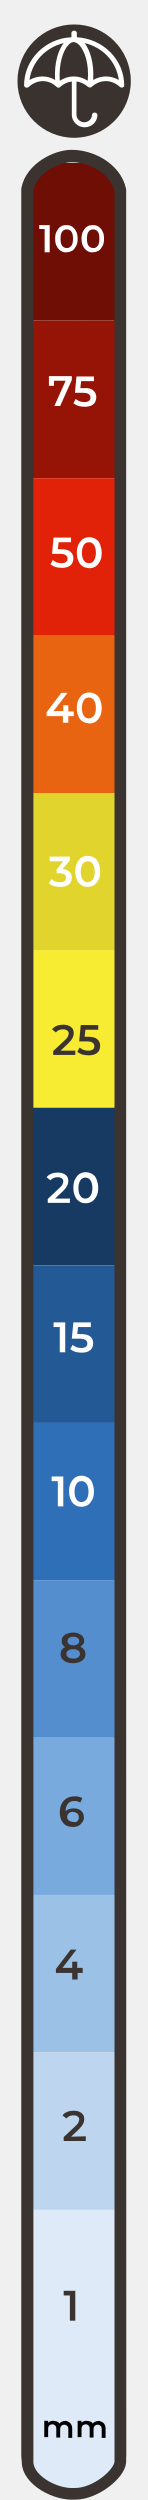
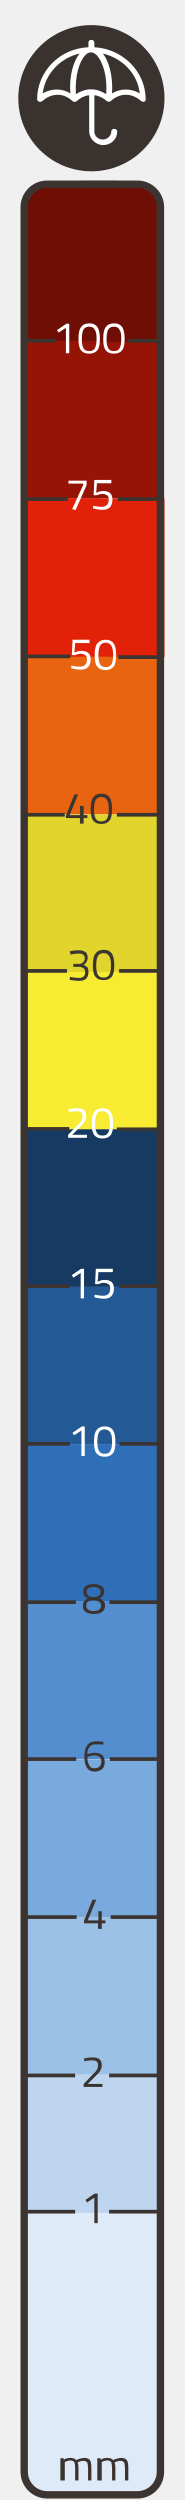
- <svg xmlns="http://www.w3.org/2000/svg" xmlns:xlink="http://www.w3.org/1999/xlink" version="1.1" id="Livello_1" x="0px" y="0px" width="38px" height="644px" viewBox="0 0 37.2 644.1" style="enable-background:new 0 0 37.2 644.1;" xml:space="preserve">
+ <svg xmlns="http://www.w3.org/2000/svg" xmlns:xlink="http://www.w3.org/1999/xlink" version="1.1" id="Livello_1" x="0px" y="0px" width="50px" height="677px" viewBox="0 0 48.7 677.2" style="enable-background:new 0 0 48.7 677.2;" xml:space="preserve">
  <style type="text/css">
- 	.st0{fill:none;stroke:#3C3430;stroke-width:3;stroke-miterlimit:10;}
- 	.st1{fill:#FFFFFF;}
- 	.st2{clip-path:url(#SVGID_00000052818600734519736840000008399988359811755152_);}
- 	.st3{fill:#6E0E04;}
- 	.st4{fill:#961405;}
- 	.st5{fill:#E22208;}
+ 	.st0{fill:#961405;}
+ 	.st1{clip-path:url(#SVGID_00000036935583372017182950000002278304134166649005_);}
+ 	.st2{fill:#6E0E04;}
+ 	.st3{clip-path:url(#SVGID_00000127036182268255474530000015413321297526935213_);}
+ 	.st4{fill:#E22208;}
+ 	.st5{clip-path:url(#SVGID_00000021106870529075285450000011135580216702876563_);}
	.st6{fill:#E86411;}
- 	.st7{fill:#E1D52D;}
- 	.st8{fill:#F7EC31;}
- 	.st9{fill:#173A62;}
- 	.st10{fill:#79AADE;}
- 	.st11{fill:#9CC1E7;}
- 	.st12{fill:#BDD5EF;}
- 	.st13{fill:#DEEAF7;}
- 	.st14{fill:#235A95;}
- 	.st15{fill:#2E6FB8;}
- 	.st16{fill:#548ECE;}
- 	.st17{fill:none;stroke:#3B3330;stroke-width:3;stroke-miterlimit:10;}
- 	.st18{fill:none;}
- 	.st19{enable-background:new    ;}
- 	.st20{fill:#3B3330;}
- 	.st21{fill:#39322E;}
- 	.st22{clip-path:url(#SVGID_00000122716154945543640160000015452057904558408627_);}
+ 	.st7{clip-path:url(#SVGID_00000075881923460346152070000000012877359779608203_);}
+ 	.st8{fill:#E1D52D;}
+ 	.st9{fill:#F7EC31;}
+ 	.st10{clip-path:url(#SVGID_00000116200056192673174010000004587463178569770679_);}
+ 	.st11{clip-path:url(#SVGID_00000183245079184641316090000006768899751419004318_);}
+ 	.st12{clip-path:url(#SVGID_00000138535819541211812090000013875130405922866597_);}
+ 	.st13{fill:#173A62;}
+ 	.st14{clip-path:url(#SVGID_00000007389802430668531000000012570592037676340614_);}
+ 	.st15{fill:#79AADE;}
+ 	.st16{clip-path:url(#SVGID_00000106866551305368863680000012347844976495338664_);}
+ 	.st17{fill:#9CC1E7;}
+ 	.st18{clip-path:url(#SVGID_00000074431418956505287820000005722178131981572266_);}
+ 	.st19{fill:#BDD5EF;}
+ 	.st20{clip-path:url(#SVGID_00000144314102544704834880000008139282621727940231_);}
+ 	.st21{fill:#DEEAF7;}
+ 	.st22{clip-path:url(#SVGID_00000144314834918616649370000016096316295431244987_);}
+ 	.st23{fill:#235A95;}
+ 	.st24{clip-path:url(#SVGID_00000040542650327985826720000015021472787630359441_);}
+ 	.st25{fill:#2E6FB8;}
+ 	.st26{fill:#548ECE;}
+ 	.st27{fill:#39322E;}
+ 	.st28{fill:none;}
+ 	.st29{fill:none;stroke:#3C3430;stroke-width:2;stroke-miterlimit:9.772;}
+ 	.st30{fill:#3B3330;}
+ 	.st31{fill:#FFFFFF;}
+ 	.st32{fill:#3C3530;}
+ 	.st33{fill:none;stroke:#3C3430;stroke-miterlimit:9.772;}
</style>
-   <path class="st0" d="M30.6,632.7c-0.3,3.7-6.4,8.1-11.7,8.1l0,0c-5.2,0.4-12.3-3.6-12.3-8.1V48.6c1.1-5.3,7.4-8.5,11.5-8.5l0,0  c4.9,0,11.2,3.1,12.4,8.7L30.6,632.7L30.6,632.7z" />
-   <g>
-     <g>
-       <path class="st1" d="M19.1,82.6h-1.4v1.8h-1.4v-1.8h-4.4v-1l3.9-5.1h1.6l-3.7,4.8h2.6v-1.6h1.4v1.6h1.4V82.6z" />
-       <path class="st1" d="M25.4,83.2v1.2h-5.8v-1l3.1-3c0.4-0.3,0.6-0.6,0.7-0.9s0.2-0.5,0.2-0.7c0-0.4-0.1-0.6-0.4-0.8    c-0.2-0.2-0.6-0.3-1.1-0.3c-0.8,0-1.4,0.3-1.8,0.8l-1-0.8c0.3-0.4,0.7-0.7,1.2-1c0.5-0.2,1.1-0.3,1.8-0.3c0.9,0,1.5,0.2,2.1,0.6    c0.5,0.4,0.8,1,0.8,1.7c0,0.4-0.1,0.8-0.3,1.2s-0.5,0.8-1,1.3l-2.1,2L25.4,83.2L25.4,83.2z" />
-     </g>
-   </g>
-   <g>
-     <defs>
-       <path id="SVGID_1_" d="M30.7,633.8c-0.3,3.7-6.4,8.1-11.7,8.1l0,0c-5.2,0.4-12.3-3.6-12.3-8.1V49.7c1.1-5.3,7.4-8.5,11.5-8.5l0,0    c4.9,0,11.2,3.1,12.4,8.7L30.7,633.8L30.7,633.8z" />
-     </defs>
-     <clipPath id="SVGID_00000137133785595250897340000004577328620822987965_">
-       <use xlink:href="#SVGID_1_" style="overflow:visible;" />
-     </clipPath>
-     <g style="clip-path:url(#SVGID_00000137133785595250897340000004577328620822987965_);">
+   <g>
+     <g>
      <g>
        <g>
-           <defs>
-             <path id="SVGID_00000065792402485227024430000011800781530624343472_" d="M36.6,633.9c-0.5,4.7-8.1,10.4-14.7,10.4l0,0       c-6.6,0.5-15.6-4.6-15.6-10.4v-743.1C7.8-116,15.6-120,20.9-120l0,0c6.1,0,14.2,4.1,15.7,11V633.9L36.6,633.9z" />
-           </defs>
-           <clipPath id="SVGID_00000073000515459826967060000002265992591540797597_">
-             <use xlink:href="#SVGID_00000065792402485227024430000011800781530624343472_" style="overflow:visible;" />
-           </clipPath>
-         </g>
-       </g>
-     </g>
-     <g style="clip-path:url(#SVGID_00000137133785595250897340000004577328620822987965_);">
+           <rect x="5.5" y="92.3" class="st0" width="37.3" height="42.7" />
+         </g>
+       </g>
+     </g>
+   </g>
+   <g>
+     <g>
+       <defs>
+         <path id="SVGID_1_" d="M43.4,672.4c-0.5,3.9-10.1,8.5-18.5,8.5l0,0c-8.2,0.4-19.5-3.8-19.5-8.5V57.9C7.2,52.3,17.2,49,23.7,49     l0,0c7.7,0,17.7,3.3,19.6,9.2L43.4,672.4L43.4,672.4z" />
+       </defs>
+       <clipPath id="SVGID_00000057113226460528357440000003580443586526070168_">
+         <use xlink:href="#SVGID_1_" style="overflow:visible;" />
+       </clipPath>
+     </g>
+     <g>
+       <defs>
+         <path id="SVGID_00000174588692066252484220000005299256107865341887_" d="M43.4,672.4c-0.5,3.9-10.1,8.5-18.5,8.5l0,0     c-8.2,0.4-19.5-3.8-19.5-8.5V57.9C7.2,52.3,17.2,49,23.7,49l0,0c7.7,0,17.7,3.3,19.6,9.2L43.4,672.4L43.4,672.4z" />
+       </defs>
+       <clipPath id="SVGID_00000014600786985444278980000007600075944938578834_">
+         <use xlink:href="#SVGID_00000174588692066252484220000005299256107865341887_" style="overflow:visible;" />
+       </clipPath>
+     </g>
+     <g>
+       <defs>
+         <path id="SVGID_00000050659794431878937160000014321610803858411441_" d="M43.4,672.4c-0.5,3.9-10.1,8.5-18.5,8.5l0,0     c-8.2,0.4-19.5-3.8-19.5-8.5V57.9C7.2,52.3,17.2,49,23.7,49l0,0c7.7,0,17.7,3.3,19.6,9.2L43.4,672.4L43.4,672.4z" />
+       </defs>
+       <clipPath id="SVGID_00000151522954795320850860000005375796333255656075_">
+         <use xlink:href="#SVGID_00000050659794431878937160000014321610803858411441_" style="overflow:visible;" />
+       </clipPath>
+     </g>
+     <g>
+       <defs>
+         <path id="SVGID_00000046338940681320190790000009229782511480818876_" d="M43.4,672.4c-0.5,3.9-10.1,8.5-18.5,8.5l0,0     c-8.2,0.4-19.5-3.8-19.5-8.5V54.7C7.2,49.2,17.2,49,23.7,49l0,0c7.7,0,17.7-0.7,19.6,5.2L43.4,672.4L43.4,672.4z" />
+       </defs>
+       <clipPath id="SVGID_00000109748294698644545660000013437850586184444325_">
+         <use xlink:href="#SVGID_00000046338940681320190790000009229782511480818876_" style="overflow:visible;" />
+       </clipPath>
+       <g style="clip-path:url(#SVGID_00000109748294698644545660000013437850586184444325_);">
+         <g>
+           <g>
+             <rect x="-20" y="49" class="st2" width="100.4" height="43.7" />
+           </g>
+         </g>
+       </g>
+     </g>
+     <g>
+       <defs>
+         <path id="SVGID_00000000195881647943635560000014992008323904393361_" d="M43.4,672.4L43.4,672.4c-0.5,3.9-10.1,8.5-18.5,8.5l0,0     c-8.2,0.4-19.5-3.8-19.5-8.5L5.9,54.5C7.6,49,17.2,49,23.7,49l0,0" />
+       </defs>
+       <clipPath id="SVGID_00000133528198262670547150000012658729889542102183_">
+         <use xlink:href="#SVGID_00000000195881647943635560000014992008323904393361_" style="overflow:visible;" />
+       </clipPath>
+       <g style="clip-path:url(#SVGID_00000133528198262670547150000012658729889542102183_);">
+         <g>
+           <g>
+             <rect x="-24.9" y="92.3" class="st0" width="100.4" height="42.7" />
+           </g>
+         </g>
+       </g>
+     </g>
+     <g>
      <g>
        <g>
-           <defs>
-             <path id="SVGID_00000078044944776956227150000014888166514966529447_" d="M36.6,633.9c-0.5,4.7-8.1,10.4-14.7,10.4l0,0       c-6.6,0.5-15.6-4.6-15.6-10.4v-743.1C7.8-116,15.6-120,20.9-120l0,0c6.1,0,14.2,4.1,15.7,11V633.9L36.6,633.9z" />
-           </defs>
-           <clipPath id="SVGID_00000089575662513751332660000013178631069702386840_">
-             <use xlink:href="#SVGID_00000078044944776956227150000014888166514966529447_" style="overflow:visible;" />
-           </clipPath>
-         </g>
-       </g>
-     </g>
-     <g style="clip-path:url(#SVGID_00000137133785595250897340000004577328620822987965_);">
+           <g>
+             <rect x="5.5" y="135" class="st4" width="38.4" height="43" />
+           </g>
+         </g>
+       </g>
+     </g>
+     <g>
+       <defs>
+         <path id="SVGID_00000134236724565350026290000010253512052788790975_" d="M43.4,672.4c-0.5,3.9-10.1,8.5-18.5,8.5l0,0     c-8.2,0.4-19.5-3.8-19.5-8.5L5.9,55c1.7-5.6,11.3-6,17.8-6l0,0c7.7,0,17.9-0.4,19.6,9.2L43.4,672.4L43.4,672.4z" />
+       </defs>
+       <clipPath id="SVGID_00000140731735150607852340000013137749800292855193_">
+         <use xlink:href="#SVGID_00000134236724565350026290000010253512052788790975_" style="overflow:visible;" />
+       </clipPath>
+       <g style="clip-path:url(#SVGID_00000140731735150607852340000013137749800292855193_);">
+         <g>
+           <g>
+             <rect x="-20.5" y="177.9" class="st6" width="100.4" height="42.7" />
+           </g>
+         </g>
+       </g>
+     </g>
+     <g>
+       <defs>
+         <path id="SVGID_00000012431886272665289740000017130627383565517985_" d="M43.4,672.4c-0.5,3.9-10.1,8.5-18.5,8.5l0,0     c-8.2,0.4-19.5-3.8-19.5-8.5L5.9,54.5C7.6,49,17.2,49,23.7,49l0,0c7.7,0,18-0.5,19.6,9.2L43.4,672.4L43.4,672.4z" />
+       </defs>
+       <clipPath id="SVGID_00000178919899294485725050000014272564711521931194_">
+         <use xlink:href="#SVGID_00000012431886272665289740000017130627383565517985_" style="overflow:visible;" />
+       </clipPath>
+       <g style="clip-path:url(#SVGID_00000178919899294485725050000014272564711521931194_);">
+         <g>
+           <g>
+             <rect x="-19.5" y="220.6" class="st8" width="100.4" height="42.7" />
+           </g>
+         </g>
+       </g>
+       <g style="clip-path:url(#SVGID_00000178919899294485725050000014272564711521931194_);">
+         <g>
+           <g>
+             <rect x="-26.4" y="263.3" class="st9" width="100.4" height="42.7" />
+           </g>
+         </g>
+       </g>
+     </g>
+     <g>
+       <defs>
+         <path id="SVGID_00000134965889772263798380000005386070221970464690_" d="M43.3,58.1l0.2,614.3l0,0c-0.5,3.9-10.1,8.5-18.5,8.5     l0,0c-8.2,0.4-19.5-3.8-19.5-8.5" />
+       </defs>
+       <defs>
+         <path id="SVGID_00000144320301201374224300000011610703960961077936_" d="M23.7,49L23.7,49" />
+       </defs>
+       <clipPath id="SVGID_00000163791407285647657110000000125368842187937172_">
+         <use xlink:href="#SVGID_00000134965889772263798380000005386070221970464690_" style="overflow:visible;" />
+       </clipPath>
+       <clipPath id="SVGID_00000163767112965851035970000002016350333101141408_" style="clip-path:url(#SVGID_00000163791407285647657110000000125368842187937172_);">
+         <use xlink:href="#SVGID_00000144320301201374224300000011610703960961077936_" style="overflow:visible;" />
+       </clipPath>
+       <g style="clip-path:url(#SVGID_00000163767112965851035970000002016350333101141408_);">
+         <g>
+           <g>
+             <rect x="-19.5" y="263.2" class="st9" width="100.4" height="42.7" />
+           </g>
+         </g>
+       </g>
+     </g>
+     <g>
+       <defs>
+         <path id="SVGID_00000083796892435118368210000007622142680729730235_" d="M43.3,58.1l0.2,614.3l0,0c-0.5,3.9-10.1,8.5-18.5,8.5     l0,0c-8.2,0.4-19.5-3.8-19.5-8.5V55.3C7.2,49.7,17.2,49,23.7,49l0,0" />
+       </defs>
+       <clipPath id="SVGID_00000179616832699713112670000004678120171310433973_">
+         <use xlink:href="#SVGID_00000083796892435118368210000007622142680729730235_" style="overflow:visible;" />
+       </clipPath>
+       <g style="clip-path:url(#SVGID_00000179616832699713112670000004678120171310433973_);">
+         <g>
+           <g>
+             <rect x="-19.5" y="305.9" class="st13" width="100.4" height="42.7" />
+           </g>
+         </g>
+       </g>
+     </g>
+     <g>
+       <defs>
+         <path id="SVGID_00000062176774534883555820000012639285653605874570_" d="M43.4,672.4c-0.5,3.9-10.1,8.5-18.5,8.5l0,0     c-8.2,0.4-19.5-3.8-19.5-8.5V54.7C7.2,49.2,17.2,49,23.7,49l0,0c7.7,0,18.2-0.4,19.6,9.2L43.4,672.4L43.4,672.4z" />
+       </defs>
+       <clipPath id="SVGID_00000135665285246273671790000000770559389886263937_">
+         <use xlink:href="#SVGID_00000062176774534883555820000012639285653605874570_" style="overflow:visible;" />
+       </clipPath>
+       <g style="clip-path:url(#SVGID_00000135665285246273671790000000770559389886263937_);">
+         <g>
+           <g>
+             <rect x="-18.2" y="476.7" class="st15" width="100.4" height="42.7" />
+           </g>
+         </g>
+       </g>
+     </g>
+     <g>
+       <defs>
+         <path id="SVGID_00000114765499185265428020000006546847221456717449_" d="M43.4,672.4c-0.5,3.9-10.1,8.5-18.5,8.5l0,0     c-8.2,0.4-19.5-3.8-19.5-8.5V54.7C7.2,49.2,17.2,49,23.7,49l0,0c7.7,0,18.2-0.9,19.6,9.2L43.4,672.4L43.4,672.4z" />
+       </defs>
+       <clipPath id="SVGID_00000037660873336511623980000004299310445011147421_">
+         <use xlink:href="#SVGID_00000114765499185265428020000006546847221456717449_" style="overflow:visible;" />
+       </clipPath>
+       <g style="clip-path:url(#SVGID_00000037660873336511623980000004299310445011147421_);">
+         <g>
+           <g>
+             <rect x="-18.2" y="519.3" class="st17" width="100.4" height="42.7" />
+           </g>
+         </g>
+       </g>
+     </g>
+     <g>
+       <defs>
+         <path id="SVGID_00000119083019953330740150000004367116963808291756_" d="M43.4,672.4c-0.5,3.9-10.1,8.5-18.5,8.5l0,0     c-8.2,0.4-19.5-3.8-19.5-8.5l0-614.5C5.3,43.6,17.1,48.8,23.7,49l0,0c7.7,0,18.3-0.5,19.6,9.2L43.4,672.4L43.4,672.4z" />
+       </defs>
+       <clipPath id="SVGID_00000145779120727482837670000003386434907150976672_">
+         <use xlink:href="#SVGID_00000119083019953330740150000004367116963808291756_" style="overflow:visible;" />
+       </clipPath>
+       <g style="clip-path:url(#SVGID_00000145779120727482837670000003386434907150976672_);">
+         <g>
+           <g>
+             <rect x="-17.3" y="562" class="st19" width="100.4" height="42.7" />
+           </g>
+         </g>
+       </g>
+     </g>
+     <g>
+       <defs>
+         <path id="SVGID_00000052096100893791705530000008001213003451490699_" d="M43.4,672.4c-0.5,3.9-10.4,3.3-18.8,3.3l0,0     c-8.2,0.4-18.8,0.6-18.8-4.2V53.5C7.6,48,17.2,49,23.7,49l0,0c7.7,0,17.7,0.3,19.6,6.2L43.4,672.4L43.4,672.4z" />
+       </defs>
+       <clipPath id="SVGID_00000063630882696799682520000005951913232873136773_">
+         <use xlink:href="#SVGID_00000052096100893791705530000008001213003451490699_" style="overflow:visible;" />
+       </clipPath>
+       <g style="clip-path:url(#SVGID_00000063630882696799682520000005951913232873136773_);">
+         <g>
+           <g>
+             <rect x="-17.6" y="599.4" class="st21" width="100.4" height="79" />
+           </g>
+         </g>
+       </g>
+     </g>
+     <g>
+       <defs>
+         <path id="SVGID_00000120549214030068762460000001101385211975689899_" d="M43.4,672.4c-0.5,3.9-10.4,3.3-18.8,3.3l0,0     c-8.2,0.4-19.2,1.4-19.2-3.3L5.9,54.5C7.6,49,17.2,49,23.7,49l0,0c7.7,0,17.2,0.6,19.1,6.5L43.4,672.4L43.4,672.4z" />
+       </defs>
+       <clipPath id="SVGID_00000169517188688372266840000007642408613333983391_">
+         <use xlink:href="#SVGID_00000120549214030068762460000001101385211975689899_" style="overflow:visible;" />
+       </clipPath>
+       <g style="clip-path:url(#SVGID_00000169517188688372266840000007642408613333983391_);">
+         <g>
+           <g>
+             <rect x="-18.2" y="348.6" class="st23" width="100.4" height="42.7" />
+           </g>
+         </g>
+       </g>
+     </g>
+     <g>
+       <defs>
+         <path id="SVGID_00000112634148587223466080000009805358659770242960_" d="M43.4,672.4c-0.5,3.9-10.4,3.3-18.8,3.3l0,0     c-8.2,0.4-19.2,1.4-18.4-2.8V55.2C7.2,49.2,17.2,49,23.7,49l0,0c7.7,0,17.2,0.3,19,6.2L43.4,672.4L43.4,672.4z" />
+       </defs>
+       <clipPath id="SVGID_00000011745999207622985170000014057735206224716982_">
+         <use xlink:href="#SVGID_00000112634148587223466080000009805358659770242960_" style="overflow:visible;" />
+       </clipPath>
+       <g style="clip-path:url(#SVGID_00000011745999207622985170000014057735206224716982_);">
+         <g>
+           <g>
+             <rect x="-18.2" y="391.2" class="st25" width="100.4" height="42.7" />
+           </g>
+         </g>
+       </g>
+     </g>
+     <g>
      <g>
        <g>
-           <defs>
-             <path id="SVGID_00000059283027127370074840000010048295623567392650_" d="M36.6,633.9c-0.5,4.7-8.1,10.4-14.7,10.4l0,0       c-6.6,0.5-15.6-4.6-15.6-10.4v-743.1C7.8-116,15.6-120,20.9-120l0,0c6.1,0,14.2,4.1,15.7,11V633.9L36.6,633.9z" />
-           </defs>
-           <clipPath id="SVGID_00000126320731780370392370000004163225428307924911_">
-             <use xlink:href="#SVGID_00000059283027127370074840000010048295623567392650_" style="overflow:visible;" />
-           </clipPath>
-         </g>
-       </g>
-     </g>
-     <g style="clip-path:url(#SVGID_00000137133785595250897340000004577328620822987965_);">
-       <g>
-         <g>
-           <rect x="-9.7" y="42" class="st3" width="63.5" height="40.6" />
-         </g>
-       </g>
-     </g>
-     <g style="clip-path:url(#SVGID_00000137133785595250897340000004577328620822987965_);">
-       <g>
-         <g>
-           <rect x="-9.7" y="82.6" class="st4" width="63.5" height="40.6" />
-         </g>
-       </g>
-     </g>
-     <g style="clip-path:url(#SVGID_00000137133785595250897340000004577328620822987965_);">
-       <g>
-         <g>
-           <rect x="-9.7" y="123.2" class="st5" width="63.5" height="40.6" />
-         </g>
-       </g>
-     </g>
-     <g style="clip-path:url(#SVGID_00000137133785595250897340000004577328620822987965_);">
-       <g>
-         <g>
-           <rect x="-9.7" y="163.7" class="st6" width="63.5" height="40.6" />
-         </g>
-       </g>
-     </g>
-     <g style="clip-path:url(#SVGID_00000137133785595250897340000004577328620822987965_);">
-       <g>
-         <g>
-           <rect x="-9.1" y="204.3" class="st7" width="63.5" height="40.6" />
-         </g>
-       </g>
-     </g>
-     <g style="clip-path:url(#SVGID_00000137133785595250897340000004577328620822987965_);">
-       <g>
-         <g>
-           <rect x="-9.1" y="244.8" class="st8" width="63.5" height="40.6" />
-         </g>
-       </g>
-     </g>
-     <g style="clip-path:url(#SVGID_00000137133785595250897340000004577328620822987965_);">
-       <g>
-         <g>
-           <rect x="-9.1" y="285.4" class="st9" width="63.5" height="40.6" />
-         </g>
-       </g>
-     </g>
-     <g style="clip-path:url(#SVGID_00000137133785595250897340000004577328620822987965_);">
-       <g>
-         <g>
-           <rect x="-8.3" y="447.7" class="st10" width="63.5" height="40.6" />
-         </g>
-       </g>
-     </g>
-     <g style="clip-path:url(#SVGID_00000137133785595250897340000004577328620822987965_);">
-       <g>
-         <g>
-           <rect x="-8.3" y="488.2" class="st11" width="63.5" height="40.6" />
-         </g>
-       </g>
-     </g>
-     <g style="clip-path:url(#SVGID_00000137133785595250897340000004577328620822987965_);">
-       <g>
-         <g>
-           <rect x="-7.7" y="528.8" class="st12" width="63.5" height="40.6" />
-         </g>
-       </g>
-     </g>
-     <g style="clip-path:url(#SVGID_00000137133785595250897340000004577328620822987965_);">
-       <g>
-         <g>
-           <rect x="-7.7" y="569.3" class="st13" width="63.5" height="75.1" />
-         </g>
-       </g>
-     </g>
-     <g style="clip-path:url(#SVGID_00000137133785595250897340000004577328620822987965_);">
-       <g>
-         <g>
-           <rect x="-8.3" y="326" class="st14" width="63.5" height="40.6" />
-         </g>
-       </g>
-     </g>
-     <g style="clip-path:url(#SVGID_00000137133785595250897340000004577328620822987965_);">
-       <g>
-         <g>
-           <rect x="-8.3" y="366.5" class="st15" width="63.5" height="40.6" />
-         </g>
-       </g>
-     </g>
-     <g style="clip-path:url(#SVGID_00000137133785595250897340000004577328620822987965_);">
-       <g>
-         <g>
-           <rect x="-8.3" y="407.1" class="st16" width="63.5" height="40.6" />
-         </g>
-       </g>
-     </g>
-   </g>
-   <path class="st17" d="M30.6,634.3c-0.2,3.1-6.4,8.2-11.6,8.2l0,0c-5.2,0.4-12.3-3.6-12.3-8.2V48.8c1.2-5.4,7.3-8.5,11.5-8.5l0,0  c4.8,0,11.2,3.2,12.4,8.7V634.3L30.6,634.3z" />
-   <rect x="7" y="50" class="st18" width="23.9" height="11.5" />
-   <rect x="6.6" y="83.6" class="st18" width="23.9" height="11.5" />
-   <rect x="6.6" y="117.3" class="st18" width="23.9" height="11.5" />
-   <rect x="6.6" y="180" class="st18" width="23.9" height="11.5" />
-   <rect x="7" y="213" class="st18" width="23.9" height="11.5" />
-   <rect x="6.9" y="244.2" class="st18" width="23.9" height="11.5" />
-   <rect x="7" y="275.9" class="st18" width="23.9" height="11.5" />
-   <rect x="7" y="307.7" class="st18" width="23.9" height="11.5" />
-   <rect x="7" y="338.8" class="st18" width="23.9" height="11.5" />
-   <rect x="7" y="369.7" class="st18" width="23.9" height="11.5" />
-   <rect x="6.6" y="402.8" class="st18" width="23.9" height="11.5" />
-   <rect x="7" y="434.7" class="st18" width="23.9" height="11.5" />
-   <rect x="7" y="467.5" class="st18" width="23.9" height="11.5" />
-   <rect x="5.9" y="498.5" class="st18" width="23.9" height="11.5" />
-   <rect x="7" y="530" class="st18" width="23.9" height="11.5" />
-   <rect x="5.9" y="561.7" class="st18" width="23.9" height="11.5" />
-   <rect x="7" y="594" class="st18" width="23.9" height="11.4" />
-   <rect x="-2.7" y="618.7" class="st18" width="39.7" height="18.7" />
-   <g class="st19">
-     <path d="M17.7,624.3c0.3,0.3,0.5,0.8,0.5,1.4v2.4h-1v-2.3c0-0.4-0.1-0.6-0.3-0.8s-0.4-0.3-0.7-0.3c-0.3,0-0.6,0.1-0.8,0.3   s-0.3,0.5-0.3,0.9v2.1h-1v-2.3c0-0.4-0.1-0.6-0.3-0.8s-0.4-0.3-0.7-0.3s-0.6,0.1-0.8,0.3s-0.3,0.5-0.3,0.9v2.1h-1v-4.2h1v0.5   c0.2-0.2,0.4-0.3,0.6-0.4c0.2-0.1,0.5-0.1,0.8-0.1s0.6,0.1,0.9,0.2c0.3,0.1,0.5,0.3,0.6,0.5c0.2-0.2,0.4-0.4,0.7-0.5   s0.6-0.2,0.9-0.2C17,623.8,17.4,624,17.7,624.3z" />
-     <path d="M26.3,624.3c0.3,0.3,0.5,0.8,0.5,1.4v2.4h-1v-2.3c0-0.4-0.1-0.6-0.3-0.8c-0.2-0.2-0.4-0.3-0.7-0.3c-0.3,0-0.6,0.1-0.8,0.3   c-0.2,0.2-0.3,0.5-0.3,0.9v2.1h-1v-2.3c0-0.4-0.1-0.6-0.3-0.8s-0.4-0.3-0.7-0.3c-0.3,0-0.6,0.1-0.8,0.3c-0.2,0.2-0.3,0.5-0.3,0.9   v2.1h-1v-4.2h1v0.5c0.2-0.2,0.4-0.3,0.6-0.4c0.2-0.1,0.5-0.1,0.8-0.1s0.6,0.1,0.9,0.2c0.3,0.1,0.5,0.3,0.6,0.5   c0.2-0.2,0.4-0.4,0.7-0.5c0.3-0.1,0.6-0.2,0.9-0.2C25.5,623.8,26,624,26.3,624.3z" />
-   </g>
-   <g>
-     <path class="st20" d="M19,590.2v7.7h-1.4v-6.5H16v-1.2H19z" />
-   </g>
-   <g>
-     <path class="st20" d="M21.7,550.4v1.2H16v-1l3.1-2.9c0.3-0.3,0.6-0.6,0.7-0.9c0.1-0.2,0.2-0.5,0.2-0.7c0-0.4-0.1-0.6-0.4-0.8   c-0.2-0.2-0.6-0.3-1.1-0.3c-0.8,0-1.4,0.3-1.8,0.8l-1-0.8c0.3-0.4,0.7-0.7,1.2-0.9s1.1-0.3,1.7-0.3c0.8,0,1.5,0.2,2,0.6   c0.5,0.4,0.7,0.9,0.7,1.6c0,0.4-0.1,0.8-0.3,1.2c-0.2,0.4-0.5,0.8-1,1.3l-2.1,2L21.7,550.4L21.7,550.4z" />
-   </g>
-   <g>
-     <path class="st20" d="M21,508.3h-1.4v1.7h-1.4v-1.7H14v-1l3.8-5h1.5l-3.6,4.7h2.5v-1.6h1.3v1.6h1.4v1.3H21z" />
-   </g>
-   <g>
-     <path class="st20" d="M20,466.2c0.4,0.2,0.7,0.5,0.9,0.8c0.2,0.3,0.3,0.8,0.3,1.2c0,0.5-0.1,0.9-0.4,1.3c-0.3,0.4-0.6,0.7-1,0.9   c-0.4,0.2-0.9,0.3-1.4,0.3c-1.1,0-1.9-0.3-2.5-1c-0.6-0.7-0.9-1.6-0.9-2.8c0-0.9,0.2-1.6,0.5-2.2c0.3-0.6,0.8-1.1,1.3-1.4   c0.6-0.3,1.2-0.5,2-0.5c0.4,0,0.8,0,1.1,0.1c0.3,0.1,0.7,0.2,0.9,0.4l-0.5,1.1c-0.4-0.2-0.9-0.4-1.5-0.4c-0.7,0-1.3,0.2-1.7,0.7   s-0.6,1.1-0.6,2l0,0c0.2-0.3,0.5-0.5,0.9-0.6c0.4-0.1,0.7-0.2,1.2-0.2S19.6,466,20,466.2z M19.5,469.2c0.3-0.2,0.4-0.6,0.4-1   c0-0.4-0.1-0.7-0.4-1c-0.3-0.2-0.7-0.4-1.1-0.4c-0.5,0-0.8,0.1-1.1,0.4c-0.3,0.2-0.4,0.6-0.4,0.9c0,0.4,0.1,0.7,0.4,0.9   c0.3,0.2,0.7,0.4,1.2,0.4C18.8,469.5,19.2,469.5,19.5,469.2z" />
-   </g>
-   <g>
-     <path class="st20" d="M21.3,425.1c0.2,0.3,0.3,0.7,0.3,1.1c0,0.5-0.1,0.9-0.4,1.2c-0.3,0.4-0.6,0.6-1.1,0.8c-0.5,0.2-1,0.3-1.7,0.3   s-1.2-0.1-1.7-0.3c-0.5-0.2-0.8-0.5-1.1-0.8c-0.3-0.4-0.4-0.8-0.4-1.2c0-0.4,0.1-0.8,0.3-1.1s0.5-0.6,0.9-0.7   c-0.3-0.2-0.5-0.4-0.7-0.7c-0.2-0.3-0.2-0.6-0.2-1s0.1-0.8,0.4-1.1c0.2-0.3,0.6-0.6,1-0.7c0.4-0.1,0.9-0.3,1.5-0.3   c0.6,0,1.1,0.1,1.5,0.3c0.4,0.2,0.8,0.4,1,0.7c0.2,0.3,0.4,0.7,0.4,1.1s-0.1,0.7-0.3,0.9c-0.2,0.2-0.4,0.5-0.7,0.7   C20.8,424.5,21.1,424.8,21.3,425.1z M19.7,427c0.3-0.2,0.5-0.5,0.5-0.9s-0.2-0.7-0.5-0.9c-0.3-0.2-0.7-0.3-1.3-0.3   c-0.5,0-0.9,0.1-1.2,0.3c-0.3,0.2-0.5,0.5-0.5,0.9s0.2,0.7,0.5,0.9s0.7,0.3,1.2,0.3C19,427.4,19.4,427.2,19.7,427z M17.4,422   c-0.3,0.2-0.4,0.5-0.4,0.8s0.1,0.6,0.4,0.8c0.3,0.2,0.6,0.3,1.1,0.3s0.8-0.1,1.1-0.3c0.3-0.2,0.4-0.5,0.4-0.8s-0.1-0.6-0.4-0.8   c-0.3-0.2-0.6-0.3-1.1-0.3S17.7,421.8,17.4,422z" />
-   </g>
-   <g>
-     <path class="st1" d="M15.9,380.4v7.7h-1.4v-6.5h-1.6v-1.2H15.9z" />
-     <path class="st1" d="M18.9,387.7c-0.5-0.3-0.9-0.8-1.1-1.4c-0.3-0.6-0.4-1.3-0.4-2.1s0.1-1.5,0.4-2.1s0.7-1.1,1.1-1.4   c0.5-0.3,1-0.5,1.7-0.5c0.6,0,1.2,0.2,1.7,0.5s0.9,0.8,1.1,1.4s0.4,1.3,0.4,2.1s-0.1,1.5-0.4,2.1s-0.7,1.1-1.1,1.4   c-0.5,0.3-1,0.5-1.7,0.5C20,388.2,19.4,388.1,18.9,387.7z M21.9,386.3c0.3-0.5,0.5-1.1,0.5-2s-0.2-1.6-0.5-2   c-0.3-0.5-0.8-0.7-1.3-0.7s-1,0.2-1.3,0.7s-0.5,1.1-0.5,2s0.2,1.6,0.5,2c0.3,0.5,0.8,0.7,1.3,0.7S21.6,386.7,21.9,386.3z" />
-   </g>
-   <g>
-     <path class="st1" d="M16.4,340.7v7.7H15v-6.5h-1.6v-1.2H16.4z" />
-     <path class="st1" d="M22.8,344.3c0.5,0.4,0.8,1,0.8,1.7c0,0.5-0.1,0.9-0.3,1.3c-0.2,0.4-0.6,0.7-1,0.9c-0.5,0.2-1,0.3-1.7,0.3   c-0.5,0-1.1-0.1-1.6-0.2c-0.5-0.2-0.9-0.4-1.3-0.7l0.6-1.1c0.3,0.2,0.6,0.4,1,0.6c0.4,0.1,0.8,0.2,1.2,0.2c0.5,0,0.9-0.1,1.2-0.3   c0.3-0.2,0.4-0.5,0.4-0.9s-0.2-0.7-0.5-0.9c-0.3-0.2-0.8-0.3-1.6-0.3h-1.9l0.4-4.2H23v1.2h-3.3l-0.2,1.8h0.7   C21.5,343.7,22.3,343.9,22.8,344.3z" />
-   </g>
-   <g>
-     <path class="st1" d="M17.6,308.7v1.2h-5.7v-1L15,306c0.3-0.3,0.6-0.6,0.7-0.9c0.1-0.2,0.2-0.5,0.2-0.7c0-0.4-0.1-0.6-0.4-0.8   c-0.2-0.2-0.6-0.3-1.1-0.3c-0.8,0-1.4,0.3-1.8,0.8l-1-0.8c0.3-0.4,0.7-0.7,1.2-0.9s1.1-0.3,1.7-0.3c0.8,0,1.5,0.2,2,0.6   s0.7,0.9,0.7,1.6c0,0.4-0.1,0.8-0.3,1.2c-0.2,0.4-0.5,0.8-1,1.3l-2.1,2h3.8C17.5,308.8,17.5,308.7,17.6,308.7z" />
-     <path class="st1" d="M20,309.5c-0.5-0.3-0.9-0.8-1.1-1.4c-0.3-0.6-0.4-1.3-0.4-2.1s0.1-1.5,0.4-2.1s0.7-1.1,1.1-1.4   c0.5-0.3,1-0.5,1.7-0.5c0.6,0,1.2,0.2,1.7,0.5s0.9,0.8,1.1,1.4s0.4,1.3,0.4,2.1s-0.1,1.5-0.4,2.1s-0.7,1.1-1.1,1.4   c-0.5,0.3-1,0.5-1.7,0.5S20.5,309.9,20,309.5z M22.9,308.1c0.3-0.5,0.5-1.1,0.5-2s-0.2-1.6-0.5-2c-0.3-0.5-0.8-0.7-1.3-0.7   s-1,0.2-1.3,0.7s-0.5,1.1-0.5,2s0.2,1.6,0.5,2c0.3,0.5,0.8,0.7,1.3,0.7C22.2,308.8,22.6,308.5,22.9,308.1z" />
-   </g>
-   <g>
-     <path class="st20" d="M19,270.6v1.2h-5.7v-1l3.1-2.9c0.3-0.3,0.6-0.6,0.7-0.9c0.1-0.2,0.2-0.5,0.2-0.7c0-0.4-0.1-0.6-0.4-0.8   c-0.2-0.2-0.6-0.3-1.1-0.3c-0.8,0-1.4,0.3-1.8,0.8l-1-0.8c0.3-0.4,0.7-0.7,1.2-0.9s1.1-0.3,1.7-0.3c0.8,0,1.5,0.2,2,0.6   s0.7,0.9,0.7,1.6c0,0.4-0.1,0.8-0.3,1.2c-0.2,0.4-0.5,0.8-1,1.3l-2.1,2H19C19,270.7,19,270.6,19,270.6z" />
-     <path class="st20" d="M24.6,267.7c0.5,0.4,0.8,1,0.8,1.7c0,0.5-0.1,0.9-0.3,1.3c-0.2,0.4-0.6,0.7-1,0.9c-0.5,0.2-1,0.3-1.7,0.3   c-0.5,0-1.1-0.1-1.6-0.2c-0.5-0.2-0.9-0.4-1.3-0.7l0.6-1.1c0.3,0.2,0.6,0.4,1,0.6c0.4,0.1,0.8,0.2,1.2,0.2c0.5,0,0.9-0.1,1.2-0.3   c0.3-0.2,0.4-0.5,0.4-0.9s-0.2-0.7-0.5-0.9c-0.3-0.2-0.8-0.3-1.6-0.3H20l0.4-4.2h4.5v1.2h-3.3l-0.2,1.8h0.7   C23.4,267.1,24.1,267.3,24.6,267.7z" />
-   </g>
-   <g>
-     <g>
-       <path class="st1" d="M17.5,224.6c0.4,0.4,0.6,0.9,0.6,1.5c0,0.4-0.1,0.9-0.3,1.2c-0.2,0.4-0.6,0.7-1,0.9c-0.5,0.2-1,0.3-1.7,0.3    c-0.6,0-1.1-0.1-1.6-0.2c-0.5-0.2-0.9-0.4-1.3-0.7l0.6-1.1c0.3,0.2,0.6,0.4,1,0.6c0.4,0.1,0.8,0.2,1.2,0.2c0.5,0,0.9-0.1,1.2-0.3    c0.3-0.2,0.4-0.5,0.4-0.9s-0.1-0.6-0.4-0.8c-0.3-0.2-0.7-0.3-1.3-0.3h-0.7v-1l1.7-2.1h-3.5v-1.2h5.2v1l-1.9,2.2    C16.6,224,17.1,224.2,17.5,224.6z" />
-       <path class="st1" d="M20.5,228c-0.5-0.3-0.9-0.8-1.1-1.4c-0.3-0.6-0.4-1.3-0.4-2.1s0.1-1.5,0.4-2.1s0.7-1.1,1.1-1.4    c0.5-0.3,1-0.5,1.7-0.5c0.6,0,1.2,0.2,1.7,0.5s0.9,0.8,1.1,1.4s0.4,1.3,0.4,2.1s-0.1,1.5-0.4,2.1s-0.7,1.1-1.1,1.4    c-0.5,0.3-1,0.5-1.7,0.5C21.6,228.5,21,228.4,20.5,228z M23.5,226.6c0.3-0.5,0.5-1.1,0.5-2s-0.2-1.6-0.5-2    c-0.3-0.5-0.8-0.7-1.3-0.7s-1,0.2-1.3,0.7s-0.5,1.1-0.5,2s0.2,1.6,0.5,2c0.3,0.5,0.8,0.7,1.3,0.7C22.7,227.3,23.2,227,23.5,226.6z    " />
-     </g>
-   </g>
-   <g>
-     <g>
-       <path class="st1" d="M18.6,184.5h-1.4v1.7h-1.4v-1.7h-4.2v-1l3.8-5H17l-3.6,4.7h2.5v-1.5h1.3v1.6h1.4v1.2H18.6z" />
-       <path class="st1" d="M20.9,185.9c-0.5-0.3-0.9-0.8-1.1-1.4c-0.3-0.6-0.4-1.3-0.4-2.1s0.1-1.5,0.4-2.1s0.7-1.1,1.1-1.4    c0.5-0.3,1-0.5,1.7-0.5c0.6,0,1.2,0.2,1.7,0.5s0.9,0.8,1.1,1.4s0.4,1.3,0.4,2.1s-0.1,1.5-0.4,2.1s-0.7,1.1-1.1,1.4    c-0.5,0.3-1,0.5-1.7,0.5C21.9,186.3,21.4,186.2,20.9,185.9z M23.8,184.4c0.3-0.5,0.5-1.1,0.5-2s-0.2-1.6-0.5-2    c-0.3-0.5-0.8-0.7-1.3-0.7s-1,0.2-1.3,0.7s-0.5,1.1-0.5,2s0.2,1.6,0.5,2c0.3,0.5,0.8,0.7,1.3,0.7C23,185.1,23.4,184.8,23.8,184.4z    " />
-     </g>
-   </g>
-   <g>
-     <path class="st1" d="M17.7,142.1c0.5,0.4,0.8,1,0.8,1.7c0,0.5-0.1,0.9-0.3,1.3c-0.2,0.4-0.6,0.7-1,0.9c-0.5,0.2-1,0.3-1.7,0.3   c-0.5,0-1.1-0.1-1.6-0.2c-0.5-0.2-0.9-0.4-1.3-0.7l0.6-1.1c0.3,0.2,0.6,0.4,1,0.6c0.4,0.1,0.8,0.2,1.2,0.2c0.5,0,0.9-0.1,1.2-0.3   s0.4-0.5,0.4-0.9s-0.2-0.7-0.5-0.9c-0.3-0.2-0.8-0.3-1.6-0.3H13l0.4-4.2h4.5v1.2h-3.2l-0.2,1.8h0.7   C16.4,141.5,17.2,141.7,17.7,142.1z" />
-     <path class="st1" d="M20.9,145.9c-0.5-0.3-0.9-0.8-1.1-1.4c-0.3-0.6-0.4-1.3-0.4-2.1s0.1-1.5,0.4-2.1s0.7-1.1,1.1-1.4   c0.5-0.3,1-0.5,1.7-0.5c0.6,0,1.2,0.2,1.7,0.5s0.9,0.8,1.1,1.4s0.4,1.3,0.4,2.1s-0.1,1.5-0.4,2.1s-0.7,1.1-1.1,1.4   c-0.5,0.3-1,0.5-1.7,0.5C21.9,146.3,21.3,146.2,20.9,145.9z M23.8,144.4c0.3-0.5,0.5-1.1,0.5-2s-0.2-1.6-0.5-2   c-0.3-0.5-0.8-0.7-1.3-0.7s-1,0.2-1.3,0.7s-0.5,1.1-0.5,2s0.2,1.6,0.5,2c0.3,0.5,0.8,0.7,1.3,0.7C23.1,145.1,23.5,144.9,23.8,144.4   z" />
-   </g>
-   <g>
-     <path class="st1" d="M18.1,96.9v1l-3,6.7h-1.5l2.9-6.5h-3v1.3h-1.3v-2.5H18.1z" />
-     <path class="st1" d="M23.6,100.6c0.5,0.4,0.8,1,0.8,1.7c0,0.5-0.1,0.9-0.3,1.3c-0.2,0.4-0.6,0.7-1,0.9c-0.5,0.2-1,0.3-1.7,0.3   c-0.5,0-1.1-0.1-1.6-0.2c-0.5-0.2-0.9-0.4-1.3-0.7l0.6-1.1c0.3,0.2,0.6,0.4,1,0.6c0.4,0.1,0.8,0.2,1.2,0.2c0.5,0,0.9-0.1,1.2-0.3   c0.3-0.2,0.4-0.5,0.4-0.9s-0.2-0.7-0.5-0.9s-0.8-0.3-1.6-0.3h-1.9l0.4-4.2h4.5v1.2h-3.3l-0.2,1.8H21   C22.3,99.9,23.1,100.1,23.6,100.6z" />
-   </g>
-   <g>
-     <path class="st1" d="M12.4,58v7h-1.3V59H9.7V58H12.4z" />
-     <path class="st1" d="M15.2,64.6c-0.4-0.3-0.8-0.7-1-1.2c-0.3-0.5-0.4-1.2-0.4-1.9c0-0.7,0.1-1.4,0.4-1.9c0.3-0.5,0.6-1,1-1.2   c0.4-0.3,0.9-0.4,1.5-0.4c0.6,0,1.1,0.1,1.5,0.4c0.4,0.3,0.8,0.7,1,1.2c0.3,0.5,0.4,1.2,0.4,1.9c0,0.7-0.1,1.4-0.4,1.9   s-0.6,1-1,1.2c-0.4,0.2-0.9,0.4-1.5,0.4C16.2,65.1,15.7,64.9,15.2,64.6z M18,63.3c0.3-0.4,0.4-1,0.4-1.8s-0.1-1.4-0.4-1.8   s-0.7-0.6-1.2-0.6s-0.9,0.2-1.2,0.6s-0.4,1-0.4,1.8s0.1,1.4,0.4,1.8c0.3,0.4,0.7,0.6,1.2,0.6C17.2,64,17.6,63.7,18,63.3z" />
-     <path class="st1" d="M22,64.6c-0.4-0.3-0.8-0.7-1-1.2c-0.3-0.5-0.4-1.2-0.4-1.9c0-0.7,0.1-1.4,0.4-1.9s0.6-1,1-1.2   c0.4-0.3,0.9-0.4,1.5-0.4c0.6,0,1.1,0.1,1.5,0.4c0.4,0.3,0.8,0.7,1,1.2c0.3,0.5,0.4,1.2,0.4,1.9c0,0.7-0.1,1.4-0.4,1.9   s-0.6,1-1,1.2c-0.4,0.2-0.9,0.4-1.5,0.4C23,65.1,22.5,64.9,22,64.6z M24.8,63.3c0.3-0.4,0.4-1,0.4-1.8s-0.1-1.4-0.4-1.8   s-0.7-0.6-1.2-0.6s-0.9,0.2-1.2,0.6s-0.4,1-0.4,1.8s0.1,1.4,0.4,1.8s0.7,0.6,1.2,0.6C24,64,24.5,63.7,24.8,63.3z" />
-   </g>
-   <circle class="st21" cx="18.7" cy="20.9" r="14.6" />
-   <g>
-     <path class="st1" d="M31.6,22.1V22c0-6.6-5.4-12-12.2-12.4V8.5c0-0.3-0.3-0.6-0.7-0.6c-0.4,0-0.7,0.3-0.7,0.6v1.1   C11.2,9.9,5.8,15.4,5.8,22c0,0.3,0.3,0.6,0.7,0.6c0.2,0,0.3-0.1,0.5-0.2c2.2-2,5.1-2,7.2,0c0.1,0.1,0.3,0.2,0.5,0.2   s0.3-0.1,0.4-0.2c0.9-0.8,1.9-1.3,3-1.4v8.6c0,1.7,1.5,3.2,3.3,3.2s3.3-1.4,3.3-3.2c0-0.3-0.3-0.6-0.7-0.6c-0.4,0-0.7,0.3-0.7,0.6   c0,1-0.9,1.9-2,1.9s-2-0.9-2-1.9V21c1,0.1,2.1,0.6,3,1.4c0.2,0.2,0.7,0.2,0.9,0c2.2-2,5.1-2,7.3,0c0.2,0.2,0.6,0.2,0.8,0.1   C31.5,22.4,31.6,22.3,31.6,22.1z M22.2,20.8c-1.1-0.7-2.3-1.1-3.5-1.1h-0.1h-0.1c-1.2,0-2.4,0.4-3.5,1.1c-0.3-4.3,0.8-7.7,2.2-9.2   c0.9-1,1.8-1,2.8,0C21.4,13.1,22.6,16.4,22.2,20.8z M7.2,20.6c0.6-4.7,4.2-8.4,8.8-9.5c-1.3,1.7-2.5,5-2.2,9.5   C11.8,19.4,9.3,19.4,7.2,20.6z M23.6,20.6c0.3-4.5-0.9-7.8-2.2-9.5c4.7,1.1,8.2,4.8,8.8,9.5C28.1,19.4,25.7,19.4,23.6,20.6z" />
+           <g>
+             <rect x="6.2" y="433.9" class="st26" width="36.7" height="42.7" />
+           </g>
+         </g>
+       </g>
+     </g>
+   </g>
+   <circle class="st27" cx="24.1" cy="26.6" r="19.8" />
+   <rect x="11.1" y="632" class="st28" width="15.4" height="11.8" />
+   <path class="st29" d="M36.6,675.8H12.1c-3.4,0-6.2-2.8-6.2-6.2V56.1c0-3.4,2.8-6.2,6.2-6.2h24.5c3.4,0,6.2,2.8,6.2,6.2v613.5  C42.8,673,40,675.8,36.6,675.8z" />
+   <g>
+     <path class="st30" d="M25.8,594.3v7.9h-0.9v-6.9l-2,1.3l-0.4-0.7l2.5-1.7H25.8z" />
+   </g>
+   <g>
+     <path class="st30" d="M27.1,565.3H22v-0.8l2.3-2.4c0.4-0.4,0.7-0.7,0.9-0.9c0.2-0.2,0.4-0.5,0.5-0.8c0.1-0.3,0.2-0.6,0.2-0.9   c0-0.5-0.1-0.9-0.4-1.1c-0.3-0.2-0.7-0.3-1.3-0.3c-0.5,0-1.1,0.1-1.7,0.2l-0.3,0.1l-0.1-0.8c0.8-0.2,1.5-0.3,2.4-0.3   c0.8,0,1.4,0.2,1.8,0.5c0.4,0.3,0.6,0.9,0.6,1.6c0,0.6-0.1,1-0.4,1.5s-0.7,0.9-1.3,1.5l-2.1,2.1h4V565.3z" />
+   </g>
+   <g>
+     <path class="st31" d="M22.9,308.2h-5.1v-0.8l2.3-2.4c0.4-0.4,0.7-0.7,0.9-0.9c0.2-0.2,0.3-0.5,0.5-0.8c0.1-0.3,0.2-0.6,0.2-0.9   c0-0.5-0.1-0.9-0.4-1.1c-0.3-0.2-0.7-0.3-1.3-0.3c-0.5,0-1.1,0.1-1.7,0.2l-0.3,0.1l-0.1-0.8c0.8-0.2,1.5-0.3,2.4-0.3   c0.8,0,1.4,0.2,1.8,0.5c0.4,0.3,0.6,0.9,0.6,1.6c0,0.6-0.1,1-0.4,1.5s-0.7,0.9-1.3,1.5l-2.1,2.1h4V308.2z" />
+     <path class="st31" d="M27.1,300.2c0.7,0,1.2,0.1,1.6,0.4c0.9,0.5,1.3,1.8,1.3,3.8c0,1.4-0.2,2.5-0.7,3.1c-0.5,0.6-1.2,0.9-2.2,0.9   s-1.7-0.3-2.2-0.9c-0.5-0.6-0.7-1.6-0.7-3.1c0-1.5,0.2-2.6,0.7-3.2C25.4,300.5,26.1,300.2,27.1,300.2z M27.1,301   c-0.5,0-0.8,0.1-1.1,0.3c-0.6,0.4-0.9,1.4-0.9,3.1c0,1.2,0.2,2,0.5,2.5c0.3,0.5,0.8,0.7,1.5,0.7s1.2-0.2,1.5-0.7   c0.3-0.5,0.5-1.3,0.5-2.5s-0.1-2.1-0.5-2.6C28.3,301.3,27.8,301,27.1,301z" />
+   </g>
+   <g>
+     <path class="st32" d="M18.2,257.7c0.8-0.2,1.6-0.3,2.4-0.3s1.5,0.2,1.9,0.5s0.6,0.9,0.6,1.6c0,0.4-0.1,0.6-0.2,0.8   c-0.1,0.2-0.2,0.3-0.2,0.4c-0.1,0.1-0.1,0.2-0.2,0.3c-0.2,0.1-0.3,0.2-0.4,0.3l-0.1,0.1c0.5,0.2,0.8,0.4,1,0.6s0.3,0.7,0.3,1.3   c0,0.8-0.2,1.4-0.6,1.8c-0.4,0.4-1.1,0.6-1.9,0.6c-0.7,0-1.4-0.1-2.2-0.2l-0.4-0.1l0.1-0.8c0.9,0.2,1.7,0.3,2.4,0.3   c1.1,0,1.7-0.5,1.7-1.5c0-1-0.5-1.4-1.6-1.5h-1.6v-0.8h1.6c0.3,0,0.7-0.1,1-0.4c0.3-0.3,0.5-0.6,0.5-1.1c0-0.4-0.1-0.8-0.4-1   s-0.7-0.3-1.2-0.3c-0.6,0-1.3,0.1-1.9,0.2l-0.3,0.1L18.2,257.7z" />
+     <path class="st32" d="M27.4,257.3c0.7,0,1.2,0.1,1.6,0.4c0.9,0.5,1.3,1.8,1.3,3.8c0,1.4-0.2,2.5-0.7,3.1c-0.5,0.6-1.2,0.9-2.2,0.9   s-1.7-0.3-2.2-0.9c-0.5-0.6-0.7-1.6-0.7-3.1c0-1.5,0.2-2.6,0.7-3.2C25.7,257.6,26.4,257.3,27.4,257.3z M27.4,258.2   c-0.5,0-0.8,0.1-1.1,0.3c-0.6,0.4-0.9,1.4-0.9,3.1c0,1.2,0.2,2,0.5,2.5c0.3,0.5,0.8,0.7,1.5,0.7s1.2-0.2,1.5-0.7   c0.3-0.5,0.5-1.3,0.5-2.5s-0.1-2.1-0.5-2.6C28.6,258.4,28.1,258.2,27.4,258.2z" />
+   </g>
+   <g>
+     <path class="st31" d="M23.6,173.4v0.8h-3.9l-0.2,2.6c0.6-0.3,1.2-0.5,1.9-0.5c1.7,0,2.5,0.8,2.5,2.3c0,0.9-0.2,1.6-0.7,2.1   c-0.5,0.5-1.1,0.7-2,0.7c-0.7,0-1.4-0.1-2.2-0.3l-0.4-0.1l0.1-0.7c0.9,0.2,1.7,0.3,2.3,0.3s1.1-0.2,1.4-0.5   c0.3-0.3,0.5-0.8,0.5-1.4s-0.1-1-0.4-1.2s-0.7-0.4-1.2-0.4c-0.3,0-0.6,0-0.9,0.1c-0.3,0.1-0.6,0.2-0.7,0.2l-0.3,0.1l-0.6-0.1   l0.2-4.1H23.6z" />
+     <path class="st31" d="M27.9,173.3c0.7,0,1.2,0.1,1.6,0.4c0.9,0.5,1.3,1.8,1.3,3.8c0,1.4-0.2,2.5-0.7,3.1c-0.5,0.6-1.2,0.9-2.2,0.9   s-1.7-0.3-2.2-0.9c-0.5-0.6-0.7-1.6-0.7-3.1c0-1.5,0.2-2.6,0.7-3.2C26.3,173.6,27,173.3,27.9,173.3z M28,174.1   c-0.5,0-0.8,0.1-1.1,0.3c-0.6,0.4-0.9,1.4-0.9,3.1c0,1.2,0.2,2,0.5,2.5c0.3,0.5,0.8,0.7,1.5,0.7s1.2-0.2,1.5-0.7   c0.3-0.5,0.5-1.3,0.5-2.5s-0.2-2.1-0.5-2.6S28.6,174.1,28,174.1z" />
+   </g>
+   <g>
+     <path class="st31" d="M17.9,131v-0.8h4.9v1.2l-3,6.8l-0.9-0.3l3-6.6V131H17.9z" />
+     <path class="st31" d="M29.5,130.1v0.8h-3.9l-0.2,2.6c0.6-0.3,1.2-0.5,1.9-0.5c1.7,0,2.5,0.8,2.5,2.3c0,0.9-0.2,1.6-0.7,2.1   c-0.5,0.5-1.1,0.7-2,0.7c-0.7,0-1.4-0.1-2.2-0.3l-0.4-0.1l0.1-0.7c0.9,0.2,1.7,0.3,2.3,0.3s1.1-0.2,1.4-0.5   c0.3-0.3,0.5-0.8,0.5-1.4s-0.1-1-0.4-1.2s-0.7-0.4-1.2-0.4c-0.3,0-0.6,0-0.9,0.1c-0.3,0.1-0.6,0.2-0.7,0.2l-0.3,0.1l-0.6-0.1   l0.2-4.1H29.5z" />
+   </g>
+   <g>
+     <path class="st31" d="M18.1,87.8v7.9h-0.9v-6.9l-2,1.3l-0.4-0.7l2.5-1.7H18.1z" />
+     <path class="st31" d="M23.5,87.6c0.7,0,1.2,0.1,1.6,0.4c0.9,0.5,1.3,1.8,1.3,3.8c0,1.4-0.2,2.5-0.7,3.1c-0.5,0.6-1.2,0.9-2.2,0.9   s-1.7-0.3-2.2-0.9c-0.5-0.6-0.7-1.6-0.7-3.1c0-1.5,0.2-2.6,0.7-3.2C21.8,87.9,22.5,87.6,23.5,87.6z M23.5,88.5   c-0.5,0-0.8,0.1-1.1,0.3c-0.6,0.4-0.9,1.4-0.9,3.1c0,1.2,0.2,2,0.5,2.5c0.3,0.5,0.8,0.7,1.5,0.7s1.2-0.2,1.5-0.7   c0.3-0.5,0.5-1.3,0.5-2.5s-0.1-2.1-0.5-2.6C24.7,88.7,24.2,88.5,23.5,88.5z" />
+     <path class="st31" d="M30.2,87.6c0.7,0,1.2,0.1,1.6,0.4c0.9,0.5,1.3,1.8,1.3,3.8c0,1.4-0.2,2.5-0.7,3.1c-0.5,0.6-1.2,0.9-2.2,0.9   s-1.7-0.3-2.2-0.9c-0.5-0.6-0.7-1.6-0.7-3.1c0-1.5,0.2-2.6,0.7-3.2C28.5,87.9,29.2,87.6,30.2,87.6z M30.2,88.5   c-0.5,0-0.8,0.1-1.1,0.3c-0.6,0.4-0.9,1.4-0.9,3.1c0,1.2,0.2,2,0.5,2.5c0.3,0.5,0.8,0.7,1.5,0.7s1.2-0.2,1.5-0.7   c0.3-0.5,0.5-1.3,0.5-2.5s-0.1-2.1-0.5-2.6C31.4,88.7,30.9,88.5,30.2,88.5z" />
+   </g>
+   <line class="st33" x1="6.8" y1="599.1" x2="19.7" y2="599.1" />
+   <line class="st33" x1="42.5" y1="599.1" x2="28.9" y2="599.1" />
+   <line class="st33" x1="5.9" y1="562.2" x2="19.7" y2="562.2" />
+   <line class="st33" x1="42.3" y1="562.2" x2="28.9" y2="562.2" />
+   <line class="st33" x1="5.5" y1="305.8" x2="18.1" y2="305.8" />
+   <line class="st33" x1="42.1" y1="305.9" x2="31" y2="305.9" />
+   <line class="st33" x1="6.7" y1="263" x2="17.5" y2="263" />
+   <line class="st33" x1="42.6" y1="263" x2="31.6" y2="263" />
+   <line class="st33" x1="18.4" y1="177.8" x2="5.9" y2="177.8" />
+   <line class="st33" x1="42.4" y1="178" x2="31.4" y2="178" />
+   <line class="st33" x1="5.8" y1="135.2" x2="17.7" y2="135.2" />
+   <line class="st33" x1="42.5" y1="135.2" x2="31.3" y2="135.2" />
+   <line class="st33" x1="6.2" y1="92.3" x2="14.2" y2="92.3" />
+   <line class="st33" x1="34.2" y1="92.3" x2="42.2" y2="92.3" />
+   <g>
+     <path class="st31" d="M38.8,27v-0.1c0-7.5-6.2-13.7-13.9-14.1v-1.3c0-0.3-0.3-0.7-0.8-0.7c-0.5,0-0.8,0.3-0.8,0.7v1.3   c-7.8,0.3-13.9,6.6-13.9,14.1c0,0.3,0.3,0.7,0.8,0.7c0.2,0,0.3-0.1,0.6-0.2c2.5-2.3,5.8-2.3,8.2,0c0.1,0.1,0.3,0.2,0.6,0.2   c0.2,0,0.3-0.1,0.5-0.2c1-0.9,2.2-1.5,3.4-1.6v9.8c0,1.9,1.7,3.7,3.8,3.7s3.8-1.6,3.8-3.7c0-0.3-0.3-0.7-0.8-0.7   c-0.5,0-0.8,0.3-0.8,0.7c0,1.1-1,2.2-2.3,2.2c-1.3,0-2.3-1-2.3-2.2v-9.8c1.1,0.1,2.4,0.7,3.4,1.6c0.2,0.2,0.8,0.2,1,0   c2.5-2.3,5.8-2.3,8.3,0c0.2,0.2,0.7,0.2,0.9,0.1C38.7,27.4,38.8,27.2,38.8,27z M28.1,25.5c-1.3-0.8-2.6-1.3-4-1.3h-0.1h-0.1   c-1.4,0-2.7,0.5-4,1.3c-0.3-4.9,0.9-8.8,2.5-10.5c1-1.1,2.1-1.1,3.2,0C27.1,16.7,28.5,20.5,28.1,25.5z M10.9,25.3   c0.7-5.4,4.8-9.6,10-10.8c-1.5,1.9-2.9,5.7-2.5,10.8C16.2,23.9,13.3,23.9,10.9,25.3z M29.7,25.3c0.3-5.1-1-8.9-2.5-10.8   c5.4,1.3,9.4,5.5,10,10.8C34.8,23.9,32,23.9,29.7,25.3z" />
+   </g>
+   <g>
+     <path class="st30" d="M25.9,522.5v-1.5h-3.8v-0.7l2.3-5.7h1l-2.3,5.6h2.9v-2.5h0.9v2.5h1v0.8h-1v1.5H25.9z" />
+   </g>
+   <line class="st33" x1="6.3" y1="519.3" x2="20.1" y2="519.3" />
+   <line class="st33" x1="42.7" y1="519.3" x2="29.3" y2="519.3" />
+   <g>
+     <path class="st30" d="M27.3,472.6c-0.7-0.1-1.4-0.1-2.1-0.1s-1.2,0.2-1.6,0.7c-0.4,0.5-0.6,1.1-0.6,2l0.3-0.1   c0.2-0.1,0.5-0.1,0.8-0.2c0.3-0.1,0.6-0.1,0.9-0.1c1.8,0,2.7,0.8,2.7,2.5c0,0.8-0.2,1.5-0.7,1.9s-1.2,0.7-2,0.7   c-1.9,0-2.8-1.4-2.8-4.1c0-1.4,0.3-2.4,0.8-3.1c0.5-0.7,1.3-1,2.3-1c0.6,0,1.3,0,1.8,0.1l0.3,0.1L27.3,472.6z M25,475.5   c-0.3,0-0.6,0-0.9,0.1s-0.6,0.1-0.8,0.2L23,476c0,0.9,0.2,1.6,0.5,2.2s0.8,0.8,1.4,0.8s1.1-0.2,1.4-0.5c0.3-0.3,0.5-0.7,0.5-1.3   c0-0.6-0.2-1-0.5-1.3C26,475.7,25.5,475.5,25,475.5z" />
+   </g>
+   <line class="st33" x1="6.1" y1="476.5" x2="20" y2="476.5" />
+   <line class="st33" x1="42.5" y1="476.5" x2="29.1" y2="476.5" />
+   <g>
+     <path class="st30" d="M22.6,429.6c0.5-0.3,1.2-0.5,2.1-0.5s1.6,0.2,2.1,0.5c0.5,0.3,0.8,0.9,0.8,1.5c0,0.5-0.1,0.9-0.3,1.1   c-0.2,0.3-0.5,0.5-1,0.7c0.5,0.2,0.8,0.5,1.1,0.8s0.4,0.7,0.4,1.2c0,1.5-1,2.3-3,2.3c-2,0-3-0.7-3-2.1c0-0.6,0.1-1,0.3-1.3   c0.2-0.3,0.6-0.6,1-0.8c-0.4-0.2-0.7-0.5-0.9-0.7s-0.3-0.7-0.3-1.1C21.9,430.4,22.1,429.9,22.6,429.6z M22.7,434.9   c0,1,0.7,1.5,2,1.5s2-0.5,2-1.5c0-0.4-0.1-0.7-0.4-0.9c-0.2-0.2-0.6-0.4-1-0.5H24c-0.4,0.1-0.8,0.3-1,0.5   C22.8,434.2,22.7,434.5,22.7,434.9z M26.6,431.2c0-0.9-0.6-1.3-1.9-1.3c-1.2,0-1.9,0.4-1.9,1.3c0,0.4,0.1,0.6,0.3,0.9   c0.2,0.2,0.5,0.4,0.9,0.5h1.3c0.4-0.1,0.8-0.3,1-0.5C26.5,431.8,26.6,431.6,26.6,431.2z" />
+   </g>
+   <line class="st33" x1="6" y1="434" x2="19.9" y2="434" />
+   <line class="st33" x1="42.4" y1="434" x2="29" y2="434" />
+   <g>
+     <path class="st31" d="M22.3,386.5v7.9h-0.9v-6.9l-2,1.3l-0.4-0.7l2.5-1.7H22.3z" />
+     <path class="st31" d="M27.7,386.4c0.7,0,1.2,0.1,1.6,0.4c0.9,0.5,1.3,1.8,1.3,3.8c0,1.4-0.2,2.5-0.7,3.1c-0.5,0.6-1.2,0.9-2.2,0.9   s-1.7-0.3-2.2-0.9c-0.5-0.6-0.7-1.6-0.7-3.1c0-1.5,0.2-2.6,0.7-3.2C26,386.7,26.7,386.4,27.7,386.4z M27.7,387.2   c-0.5,0-0.8,0.1-1.1,0.3c-0.6,0.4-0.9,1.4-0.9,3.1c0,1.2,0.2,2,0.5,2.5c0.3,0.5,0.8,0.7,1.5,0.7s1.2-0.2,1.5-0.7   c0.3-0.5,0.5-1.3,0.5-2.5s-0.1-2.1-0.5-2.6C28.9,387.5,28.4,387.2,27.7,387.2z" />
+   </g>
+   <line class="st33" x1="5.9" y1="391.1" x2="18.3" y2="391.1" />
+   <line class="st33" x1="42.3" y1="391.1" x2="31.7" y2="391.1" />
+   <g>
+     <path class="st31" d="M22.1,343.8v7.9h-0.9v-6.9l-2,1.3l-0.4-0.7l2.5-1.7H22.1z" />
+     <path class="st31" d="M29.9,343.8v0.8H26l-0.2,2.6c0.6-0.3,1.2-0.5,1.9-0.5c1.7,0,2.5,0.8,2.5,2.3c0,0.9-0.2,1.6-0.7,2.1   c-0.5,0.5-1.1,0.7-2,0.7c-0.7,0-1.4-0.1-2.2-0.3l-0.4-0.1l0.1-0.7c0.9,0.2,1.7,0.3,2.3,0.3s1.1-0.2,1.4-0.5   c0.3-0.3,0.5-0.8,0.5-1.4s-0.1-1-0.4-1.2s-0.7-0.4-1.2-0.4c-0.3,0-0.6,0-0.9,0.1c-0.3,0.1-0.6,0.2-0.7,0.2l-0.3,0.1l-0.6-0.1   l0.2-4.1H29.9z" />
+   </g>
+   <line class="st33" x1="5.8" y1="348.4" x2="18.1" y2="348.4" />
+   <line class="st33" x1="42.2" y1="348.4" x2="31.6" y2="348.4" />
+   <g>
+     <path class="st32" d="M21,223.1v-1.5h-3.8v-0.7l2.3-5.7h1l-2.3,5.6H21v-2.5H22v2.5h1v0.8h-1v1.5H21z" />
+     <path class="st32" d="M26.8,215c0.7,0,1.2,0.1,1.6,0.4c0.9,0.5,1.3,1.8,1.3,3.8c0,1.4-0.2,2.5-0.7,3.1c-0.5,0.6-1.2,0.9-2.2,0.9   s-1.7-0.3-2.2-0.9c-0.5-0.6-0.7-1.6-0.7-3.1c0-1.5,0.2-2.6,0.7-3.2C25.1,215.3,25.8,215,26.8,215z M26.8,215.9   c-0.5,0-0.8,0.1-1.1,0.3c-0.6,0.4-0.9,1.4-0.9,3.1c0,1.2,0.2,2,0.5,2.5c0.3,0.5,0.8,0.7,1.5,0.7s1.2-0.2,1.5-0.7   c0.3-0.5,0.5-1.3,0.5-2.5s-0.1-2.1-0.5-2.6C28,216.1,27.5,215.9,26.8,215.9z" />
+   </g>
+   <line class="st33" x1="6.1" y1="220.7" x2="16.9" y2="220.7" />
+   <line class="st33" x1="42" y1="220.7" x2="31" y2="220.7" />
+   <g>
+     <path class="st30" d="M16.6,671.9h-0.9v-6h0.9v0.4c0.6-0.4,1.2-0.5,1.8-0.5c0.7,0,1.3,0.2,1.6,0.6c0.3-0.2,0.6-0.3,1-0.4   s0.8-0.2,1.1-0.2c0.8,0,1.3,0.2,1.6,0.6c0.3,0.4,0.4,1.2,0.4,2.3v3.2h-0.9v-3.1c0-0.8-0.1-1.4-0.2-1.7c-0.2-0.3-0.5-0.5-1-0.5   c-0.3,0-0.5,0-0.8,0.1s-0.5,0.2-0.6,0.2l-0.2,0.1c0.1,0.3,0.2,0.8,0.2,1.8v3.1h-0.9v-3.1c0-0.9-0.1-1.5-0.2-1.8   c-0.2-0.3-0.5-0.5-1-0.5c-0.3,0-0.5,0-0.8,0.1c-0.3,0.1-0.5,0.2-0.6,0.2l-0.2,0.1V671.9z" />
+     <path class="st30" d="M26.6,671.9h-0.9v-6h0.9v0.4c0.6-0.4,1.2-0.5,1.8-0.5c0.7,0,1.3,0.2,1.6,0.6c0.3-0.2,0.6-0.3,1-0.4   s0.8-0.2,1.1-0.2c0.8,0,1.3,0.2,1.6,0.6c0.3,0.4,0.4,1.2,0.4,2.3v3.2h-0.9v-3.1c0-0.8-0.1-1.4-0.2-1.7c-0.2-0.3-0.5-0.5-1-0.5   c-0.3,0-0.5,0-0.8,0.1s-0.5,0.2-0.6,0.2l-0.2,0.1c0.1,0.3,0.2,0.8,0.2,1.8v3.1h-0.9v-3.1c0-0.9-0.1-1.5-0.2-1.8   c-0.2-0.3-0.5-0.5-1-0.5c-0.3,0-0.5,0-0.8,0.1c-0.3,0.1-0.5,0.2-0.6,0.2l-0.2,0.1V671.9z" />
  </g>
</svg>
